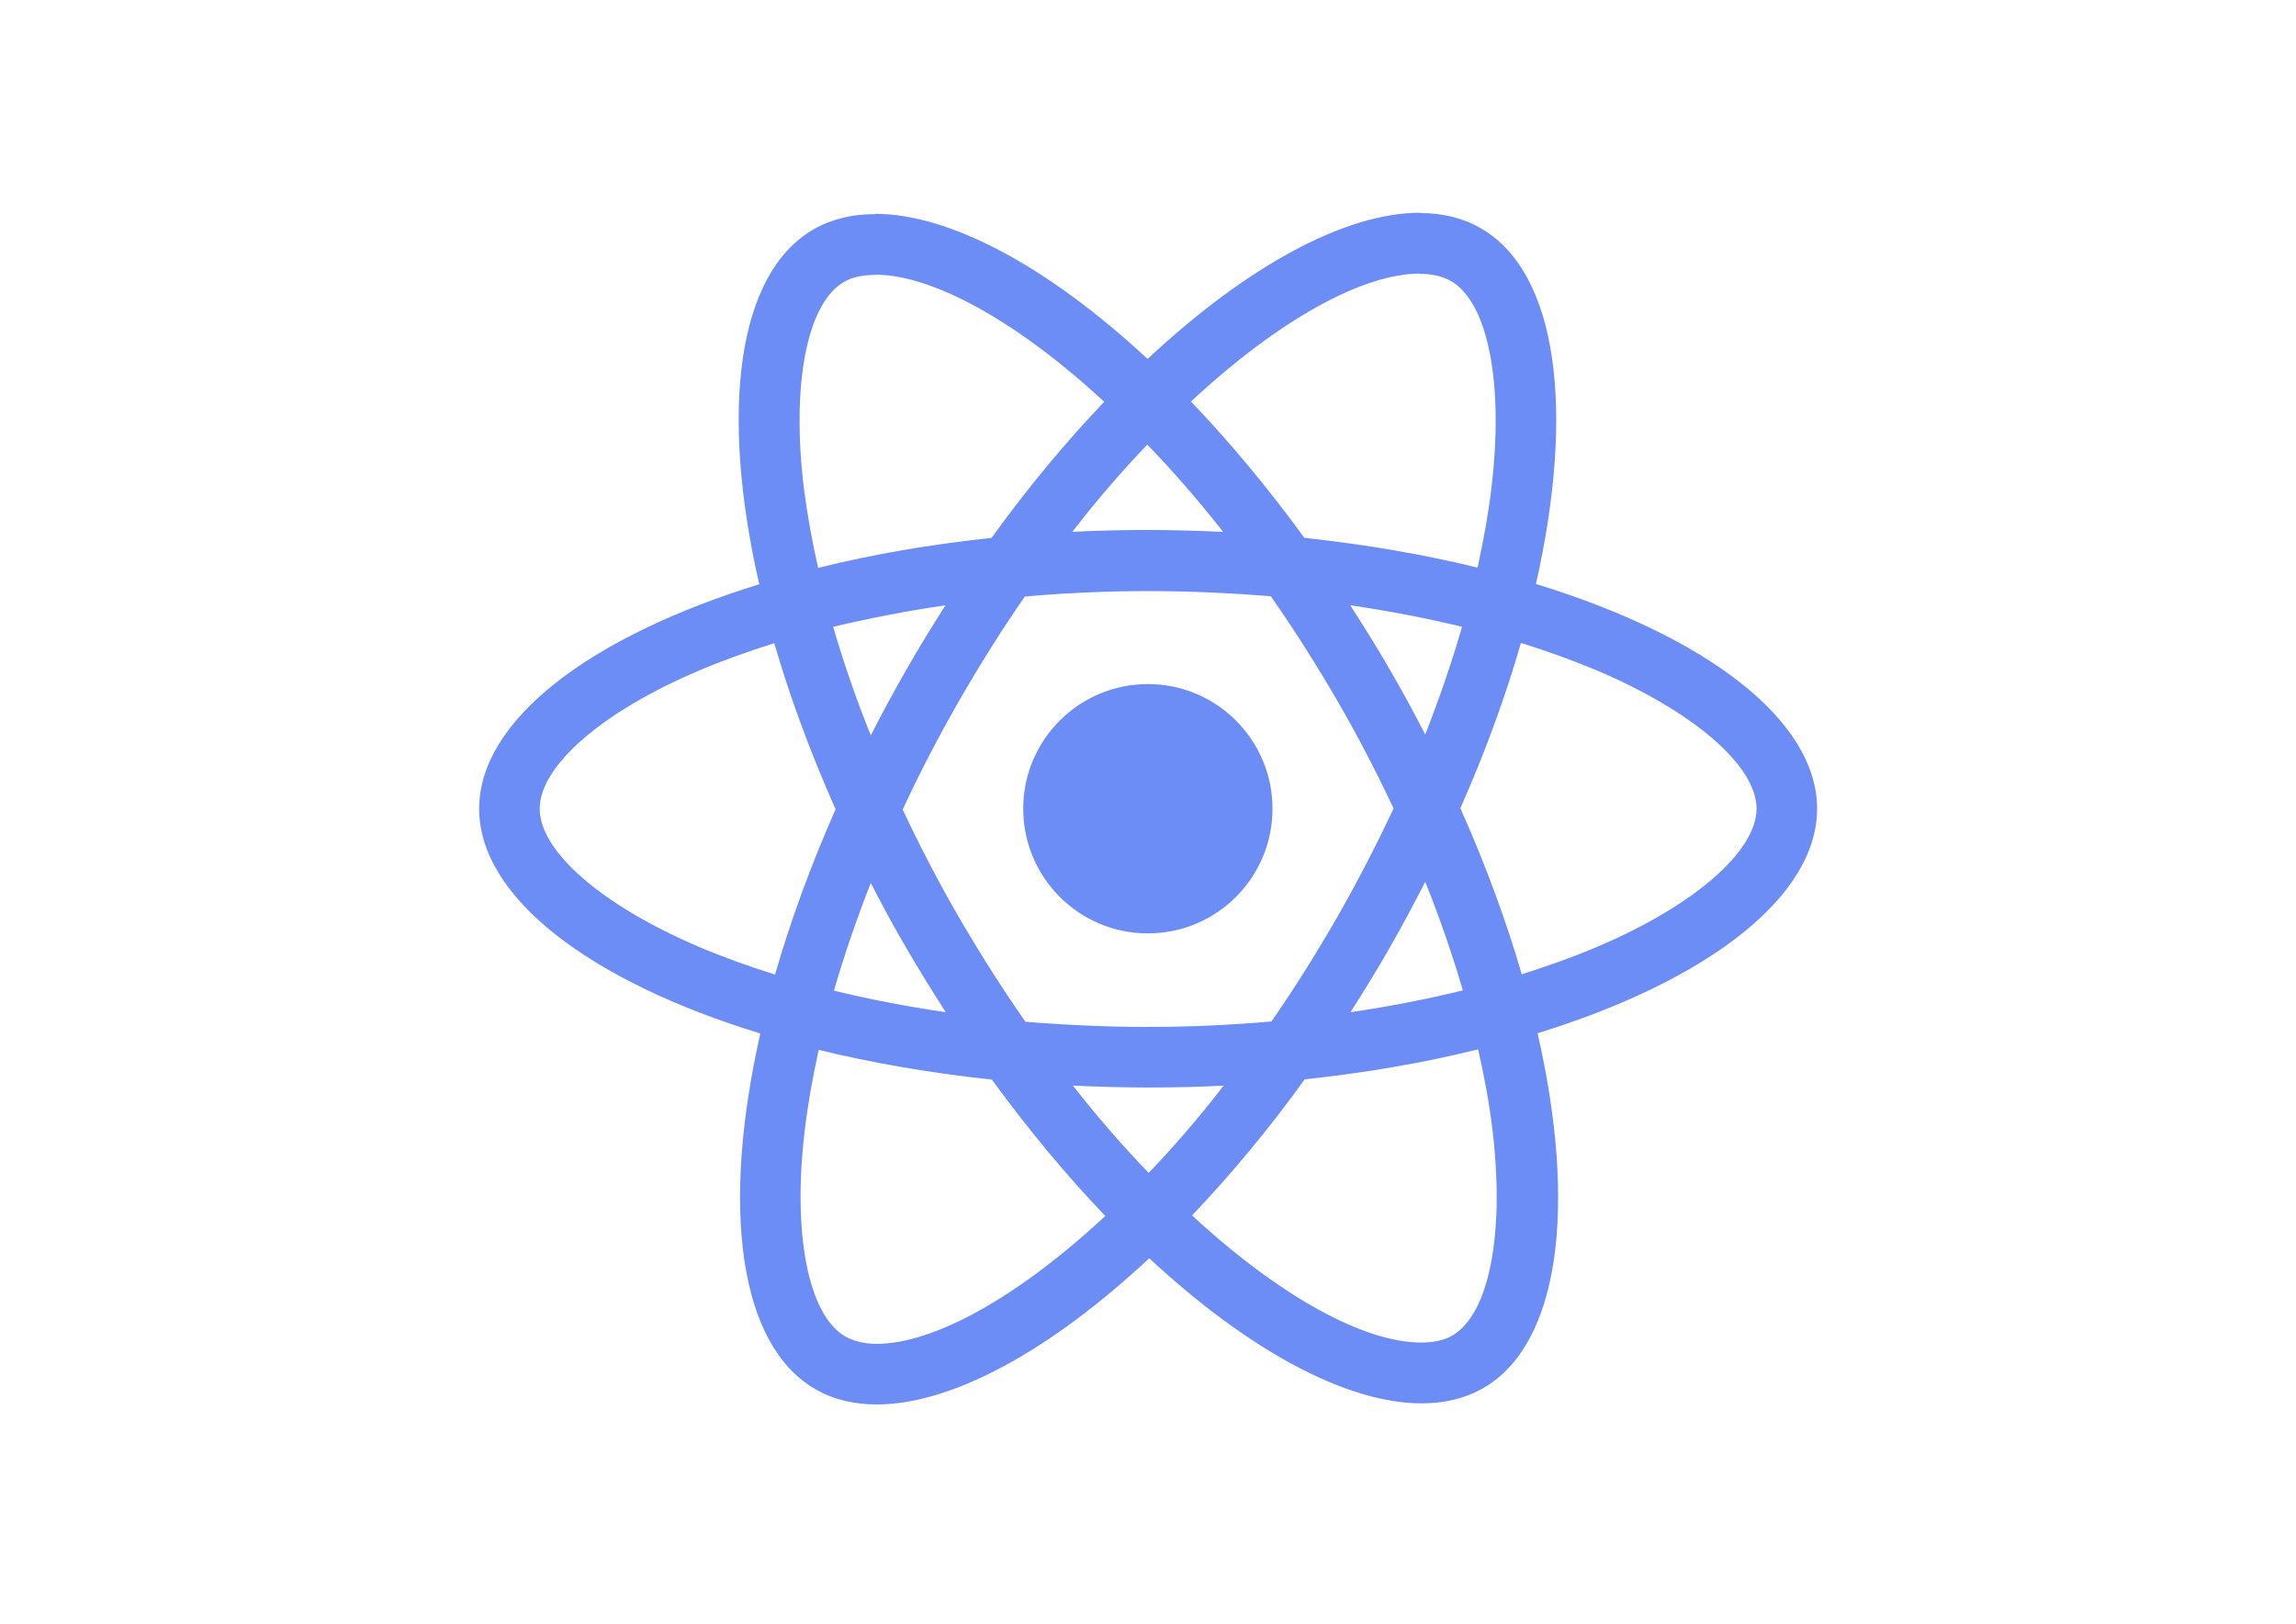
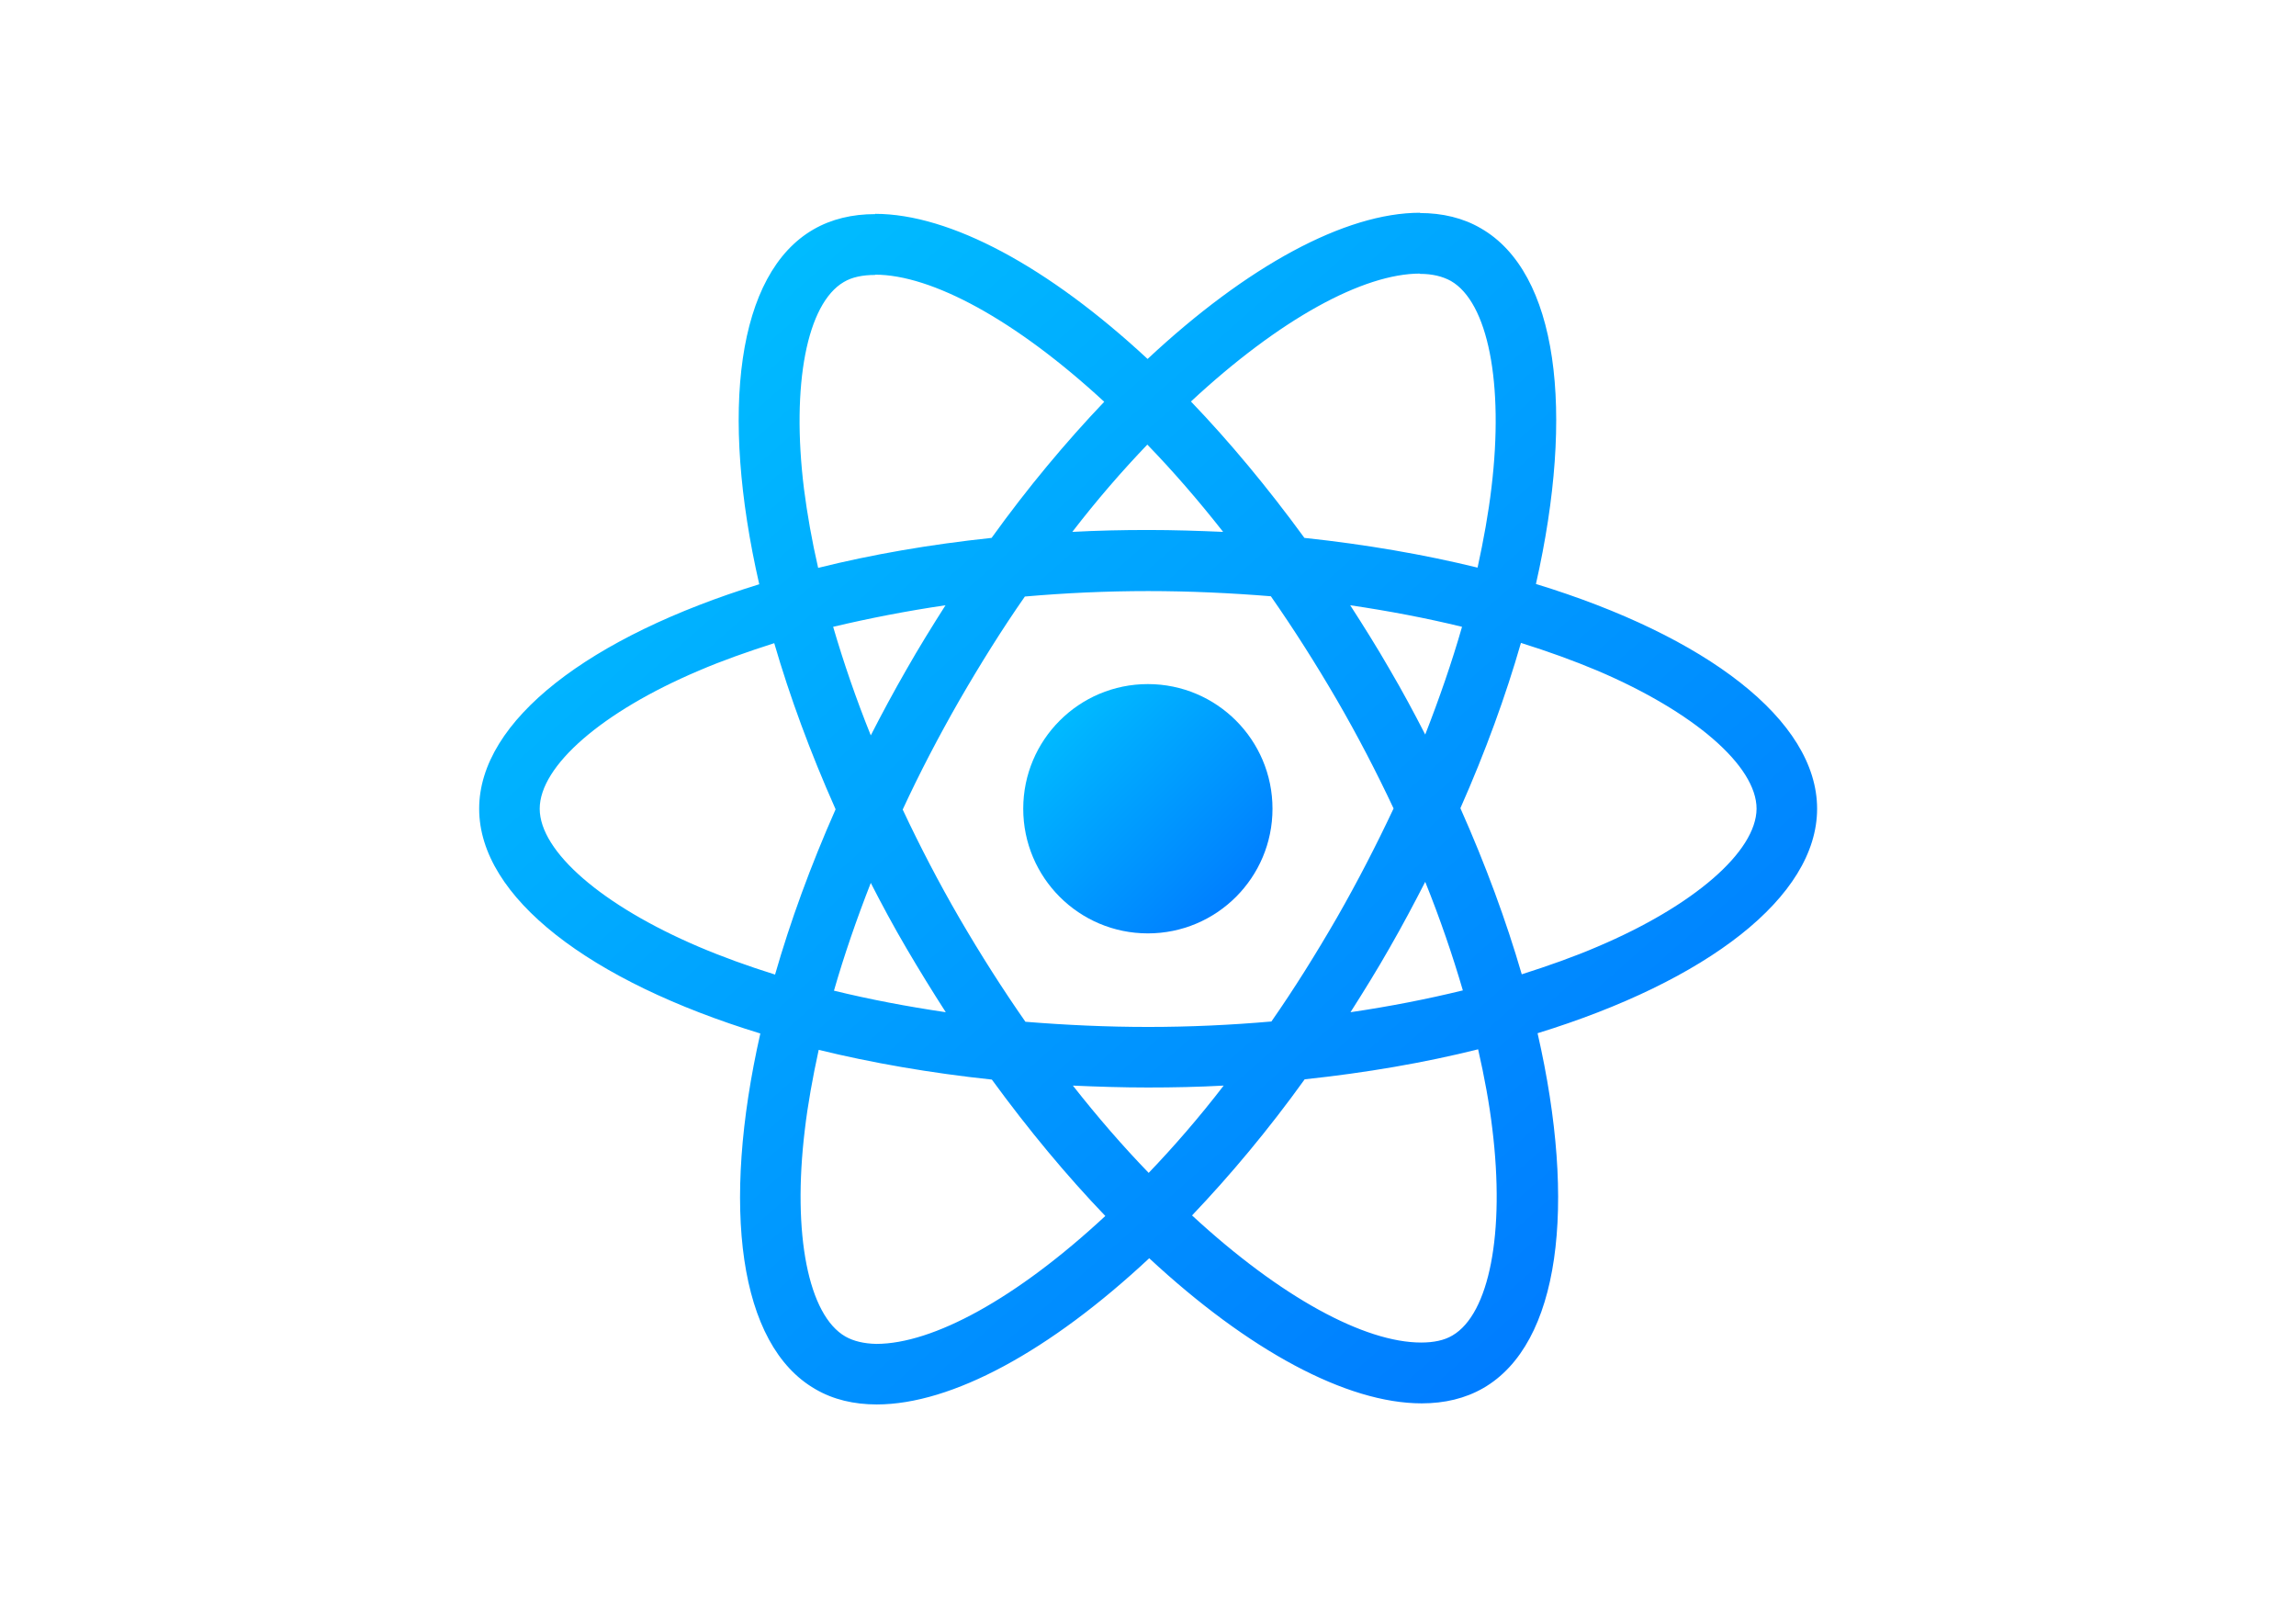
<svg xmlns="http://www.w3.org/2000/svg" viewBox="0 0 841.9 595.3">
-   <g fill="#6c8cf6">
-     <path d="M666.3 296.5c0-32.5-40.7-63.3-103.1-82.4 14.4-63.6 8-114.2-20.2-130.4-6.5-3.8-14.1-5.6-22.4-5.6v22.3c4.6 0 8.3.9 11.4 2.6 13.6 7.8 19.5 37.5 14.9 75.7-1.1 9.4-2.9 19.3-5.1 29.4-19.6-4.8-41-8.5-63.5-10.9-13.5-18.5-27.5-35.3-41.6-50 32.6-30.3 63.2-46.9 84-46.9V78c-27.5 0-63.5 19.6-99.9 53.6-36.4-33.8-72.4-53.2-99.9-53.2v22.3c20.7 0 51.4 16.5 84 46.6-14 14.7-28 31.4-41.3 49.9-22.6 2.4-44 6.1-63.6 11-2.3-10-4-19.7-5.2-29-4.7-38.2 1.1-67.9 14.6-75.8 3-1.8 6.9-2.6 11.5-2.6V78.5c-8.4 0-16 1.8-22.6 5.6-28.1 16.2-34.4 66.7-19.9 130.1-62.2 19.2-102.7 49.9-102.7 82.3 0 32.5 40.7 63.3 103.1 82.4-14.4 63.6-8 114.2 20.2 130.4 6.5 3.8 14.1 5.6 22.5 5.6 27.5 0 63.5-19.6 99.9-53.6 36.4 33.8 72.4 53.2 99.9 53.2 8.4 0 16-1.8 22.6-5.6 28.1-16.2 34.4-66.7 19.9-130.1 62-19.1 102.5-49.9 102.5-82.3zm-130.2-66.7c-3.7 12.9-8.3 26.2-13.5 39.5-4.1-8-8.4-16-13.1-24-4.6-8-9.5-15.8-14.4-23.4 14.2 2.1 27.9 4.7 41 7.9zm-45.8 106.5c-7.8 13.5-15.8 26.3-24.1 38.2-14.9 1.3-30 2-45.2 2-15.1 0-30.2-.7-45-1.9-8.3-11.9-16.4-24.6-24.2-38-7.6-13.1-14.5-26.4-20.8-39.8 6.2-13.4 13.2-26.8 20.7-39.9 7.8-13.5 15.8-26.3 24.1-38.2 14.9-1.3 30-2 45.2-2 15.1 0 30.2.7 45 1.9 8.3 11.9 16.4 24.6 24.2 38 7.6 13.1 14.5 26.4 20.8 39.8-6.3 13.4-13.2 26.8-20.7 39.9zm32.3-13c5.4 13.4 10 26.8 13.8 39.8-13.1 3.2-26.9 5.9-41.2 8 4.9-7.7 9.8-15.6 14.4-23.7 4.6-8 8.9-16.1 13-24.1zM421.2 430c-9.3-9.6-18.6-20.3-27.8-32 9 .4 18.2.7 27.5.7 9.4 0 18.7-.2 27.8-.7-9 11.7-18.3 22.4-27.5 32zm-74.4-58.9c-14.2-2.1-27.9-4.7-41-7.9 3.7-12.9 8.3-26.2 13.5-39.5 4.1 8 8.4 16 13.1 24 4.7 8 9.5 15.8 14.4 23.4zM420.7 163c9.3 9.6 18.6 20.3 27.8 32-9-.4-18.2-.7-27.5-.7-9.4 0-18.7.2-27.8.7 9-11.7 18.3-22.4 27.5-32zm-74 58.9c-4.9 7.7-9.8 15.6-14.4 23.7-4.6 8-8.9 16-13 24-5.4-13.4-10-26.8-13.8-39.8 13.1-3.1 26.9-5.8 41.2-7.9zm-90.5 125.2c-35.4-15.1-58.3-34.9-58.3-50.6 0-15.7 22.9-35.6 58.3-50.6 8.6-3.7 18-7 27.7-10.1 5.7 19.6 13.2 40 22.5 60.9-9.2 20.8-16.6 41.1-22.2 60.6-9.9-3.1-19.3-6.5-28-10.2zM310 490c-13.6-7.8-19.5-37.5-14.9-75.7 1.1-9.4 2.9-19.3 5.1-29.4 19.6 4.8 41 8.5 63.5 10.9 13.5 18.5 27.5 35.3 41.6 50-32.6 30.3-63.2 46.9-84 46.9-4.5-.1-8.3-1-11.3-2.7zm237.2-76.2c4.7 38.2-1.1 67.9-14.6 75.8-3 1.8-6.9 2.6-11.5 2.6-20.7 0-51.4-16.5-84-46.6 14-14.7 28-31.4 41.3-49.9 22.6-2.4 44-6.1 63.6-11 2.3 10.1 4.1 19.8 5.2 29.1zm38.5-66.7c-8.6 3.7-18 7-27.7 10.1-5.7-19.6-13.2-40-22.5-60.9 9.2-20.8 16.6-41.1 22.2-60.6 9.9 3.1 19.3 6.5 28.1 10.2 35.4 15.1 58.3 34.9 58.3 50.6-.1 15.7-23 35.6-58.4 50.6zM320.8 78.4z" />
+   <defs>
+     <linearGradient id="grad1" x1="0%" y1="0%" x2="100%" y2="100%">
+       <stop offset="0%" style="stop-color:#00c6ff; stop-opacity:1" />
+       <stop offset="100%" style="stop-color:#0072ff; stop-opacity:1" />
+     </linearGradient>
+   </defs>
+   <g fill="url(#grad1)">
+     <path d="M666.3 296.5c0-32.5-40.7-63.3-103.1-82.4 14.4-63.6 8-114.2-20.2-130.4-6.5-3.8-14.1-5.6-22.4-5.6v22.3c4.6 0 8.3.9 11.4 2.6 13.6 7.8 19.5 37.5 14.9 75.7-1.1 9.4-2.9 19.3-5.1 29.4-19.6-4.8-41-8.5-63.5-10.9-13.5-18.5-27.5-35.3-41.6-50 32.6-30.3 63.2-46.9 84-46.9V78c-27.5 0-63.5 19.6-99.9 53.6-36.4-33.8-72.4-53.2-99.9-53.2v22.3c20.7 0 51.4 16.5 84 46.6-14 14.7-28 31.4-41.3 49.9-22.6 2.4-44 6.1-63.6 11-2.3-10-4-19.7-5.2-29-4.7-38.2 1.1-67.9 14.6-75.8 3-1.8 6.9-2.6 11.5-2.6V78.5c-8.4 0-16 1.8-22.6 5.6-28.1 16.2-34.4 66.7-19.9 130.1-62.2 19.2-102.7 49.9-102.7 82.3 0 32.5 40.7 63.3 103.1 82.4-14.4 63.6-8 114.2 20.2 130.4 6.5 3.8 14.1 5.6 22.5 5.6 27.5 0 63.5-19.6 99.9-53.6 36.4 33.8 72.4 53.2 99.9 53.2 8.4 0 16-1.8 22.6-5.6 28.1-16.2 34.4-66.7 19.9-130.1 62-19.1 102.5-49.9 102.5-82.3zm-130.2-66.7c-3.7 12.9-8.3 26.2-13.5 39.5-4.1-8-8.4-16-13.1-24-4.6-8-9.5-15.8-14.4-23.4 14.2 2.1 27.9 4.7 41 7.9zm-45.8 106.5c-7.8 13.5-15.8 26.3-24.1 38.2-14.9 1.3-30 2-45.2 2-15.1 0-30.2-.7-45-1.9-8.3-11.9-16.4-24.6-24.2-38-7.6-13.1-14.5-26.4-20.8-39.8 6.2-13.4 13.2-26.8 20.7-39.9 7.8-13.5 15.8-26.3 24.1-38.2 14.9-1.3 30-2 45.2-2 15.1 0 30.2.7 45 1.9 8.3 11.9 16.4 24.6 24.2 38 7.6 13.1 14.5 26.4 20.8 39.8-6.3 13.4-13.2 26.8-20.7 39.9zm32.3-13c5.4 13.4 10 26.8 13.8 39.8-13.1 3.2-26.9 5.9-41.2 8 4.9-7.7 9.8-15.6 14.4-23.7 4.6-8 8.9-16.1 13-24.1zM421.2 430c-9.3-9.6-18.6-20.3-27.8-32 9 .4 18.2.7 27.5.7 9.4 0 18.7-.2 27.8-.7-9 11.7-18.3 22.4-27.5 32zm-74.4-58.9c-14.2-2.1-27.9-4.7-41-7.9 3.7-12.9 8.3-26.2 13.5-39.5 4.1 8 8.4 16 13.1 24 4.7 8 9.5 15.8 14.4 23.4zM420.7 163c9.3 9.6 18.6 20.3 27.8 32-9-.4-18.2-.7-27.5-.7-9.4 0-18.7.2-27.8.7 9-11.7 18.3-22.4 27.5-32zm-74 58.9c-4.9 7.7-9.8 15.6-14.4 23.7-4.6 8-8.9 16-13 24-5.4-13.4-10-26.8-13.8-39.8 13.1-3.1 26.9-5.8 41.2-7.9zm-90.5 125.2c-35.4-15.1-58.3-34.9-58.3-50.6 0-15.7 22.9-35.6 58.3-50.6 8.6-3.7 18-7 27.7-10.1 5.7 19.6 13.2 40 22.5 60.9-9.2 20.8-16.6 41.1-22.2 60.6-9.9-3.1-19.3-6.5-28-10.2zM310 490c-13.6-7.8-19.5-37.5-14.9-75.7 1.1-9.4 2.9-19.3 5.1-29.4 19.6 4.8 41 8.5 63.5 10.9 13.5 18.5 27.5 35.3 41.6 50-32.6 30.3-63.2 46.9-84 46.9-4.5-.1-8.3-1-11.3-2.7zm237.2-76.2c4.7 38.2-1.1 67.9-14.6 75.8-3 1.8-6.9 2.6-11.5 2.6-20.7 0-51.4-16.5-84-46.6 14-14.7 28-31.4 41.3-49.9 22.6-2.4 44-6.1 63.6-11 2.3 10.1 4.1 19.8 5.2 29.1zm38.5-66.7c-8.6 3.7-18 7-27.7 10.1-5.7-19.6-13.2-40-22.5-60.9 9.2-20.8 16.6-41.1 22.2-60.6 9.9 3.1 19.3 6.5 28.1 10.2 35.4 15.1 58.3 34.9 58.3 50.6-.1 15.7-23 35.6-58.4 50.6z" />
    <circle cx="420.9" cy="296.5" r="45.7" />
    <path d="M520.5 78.1z" />
  </g>
</svg>
